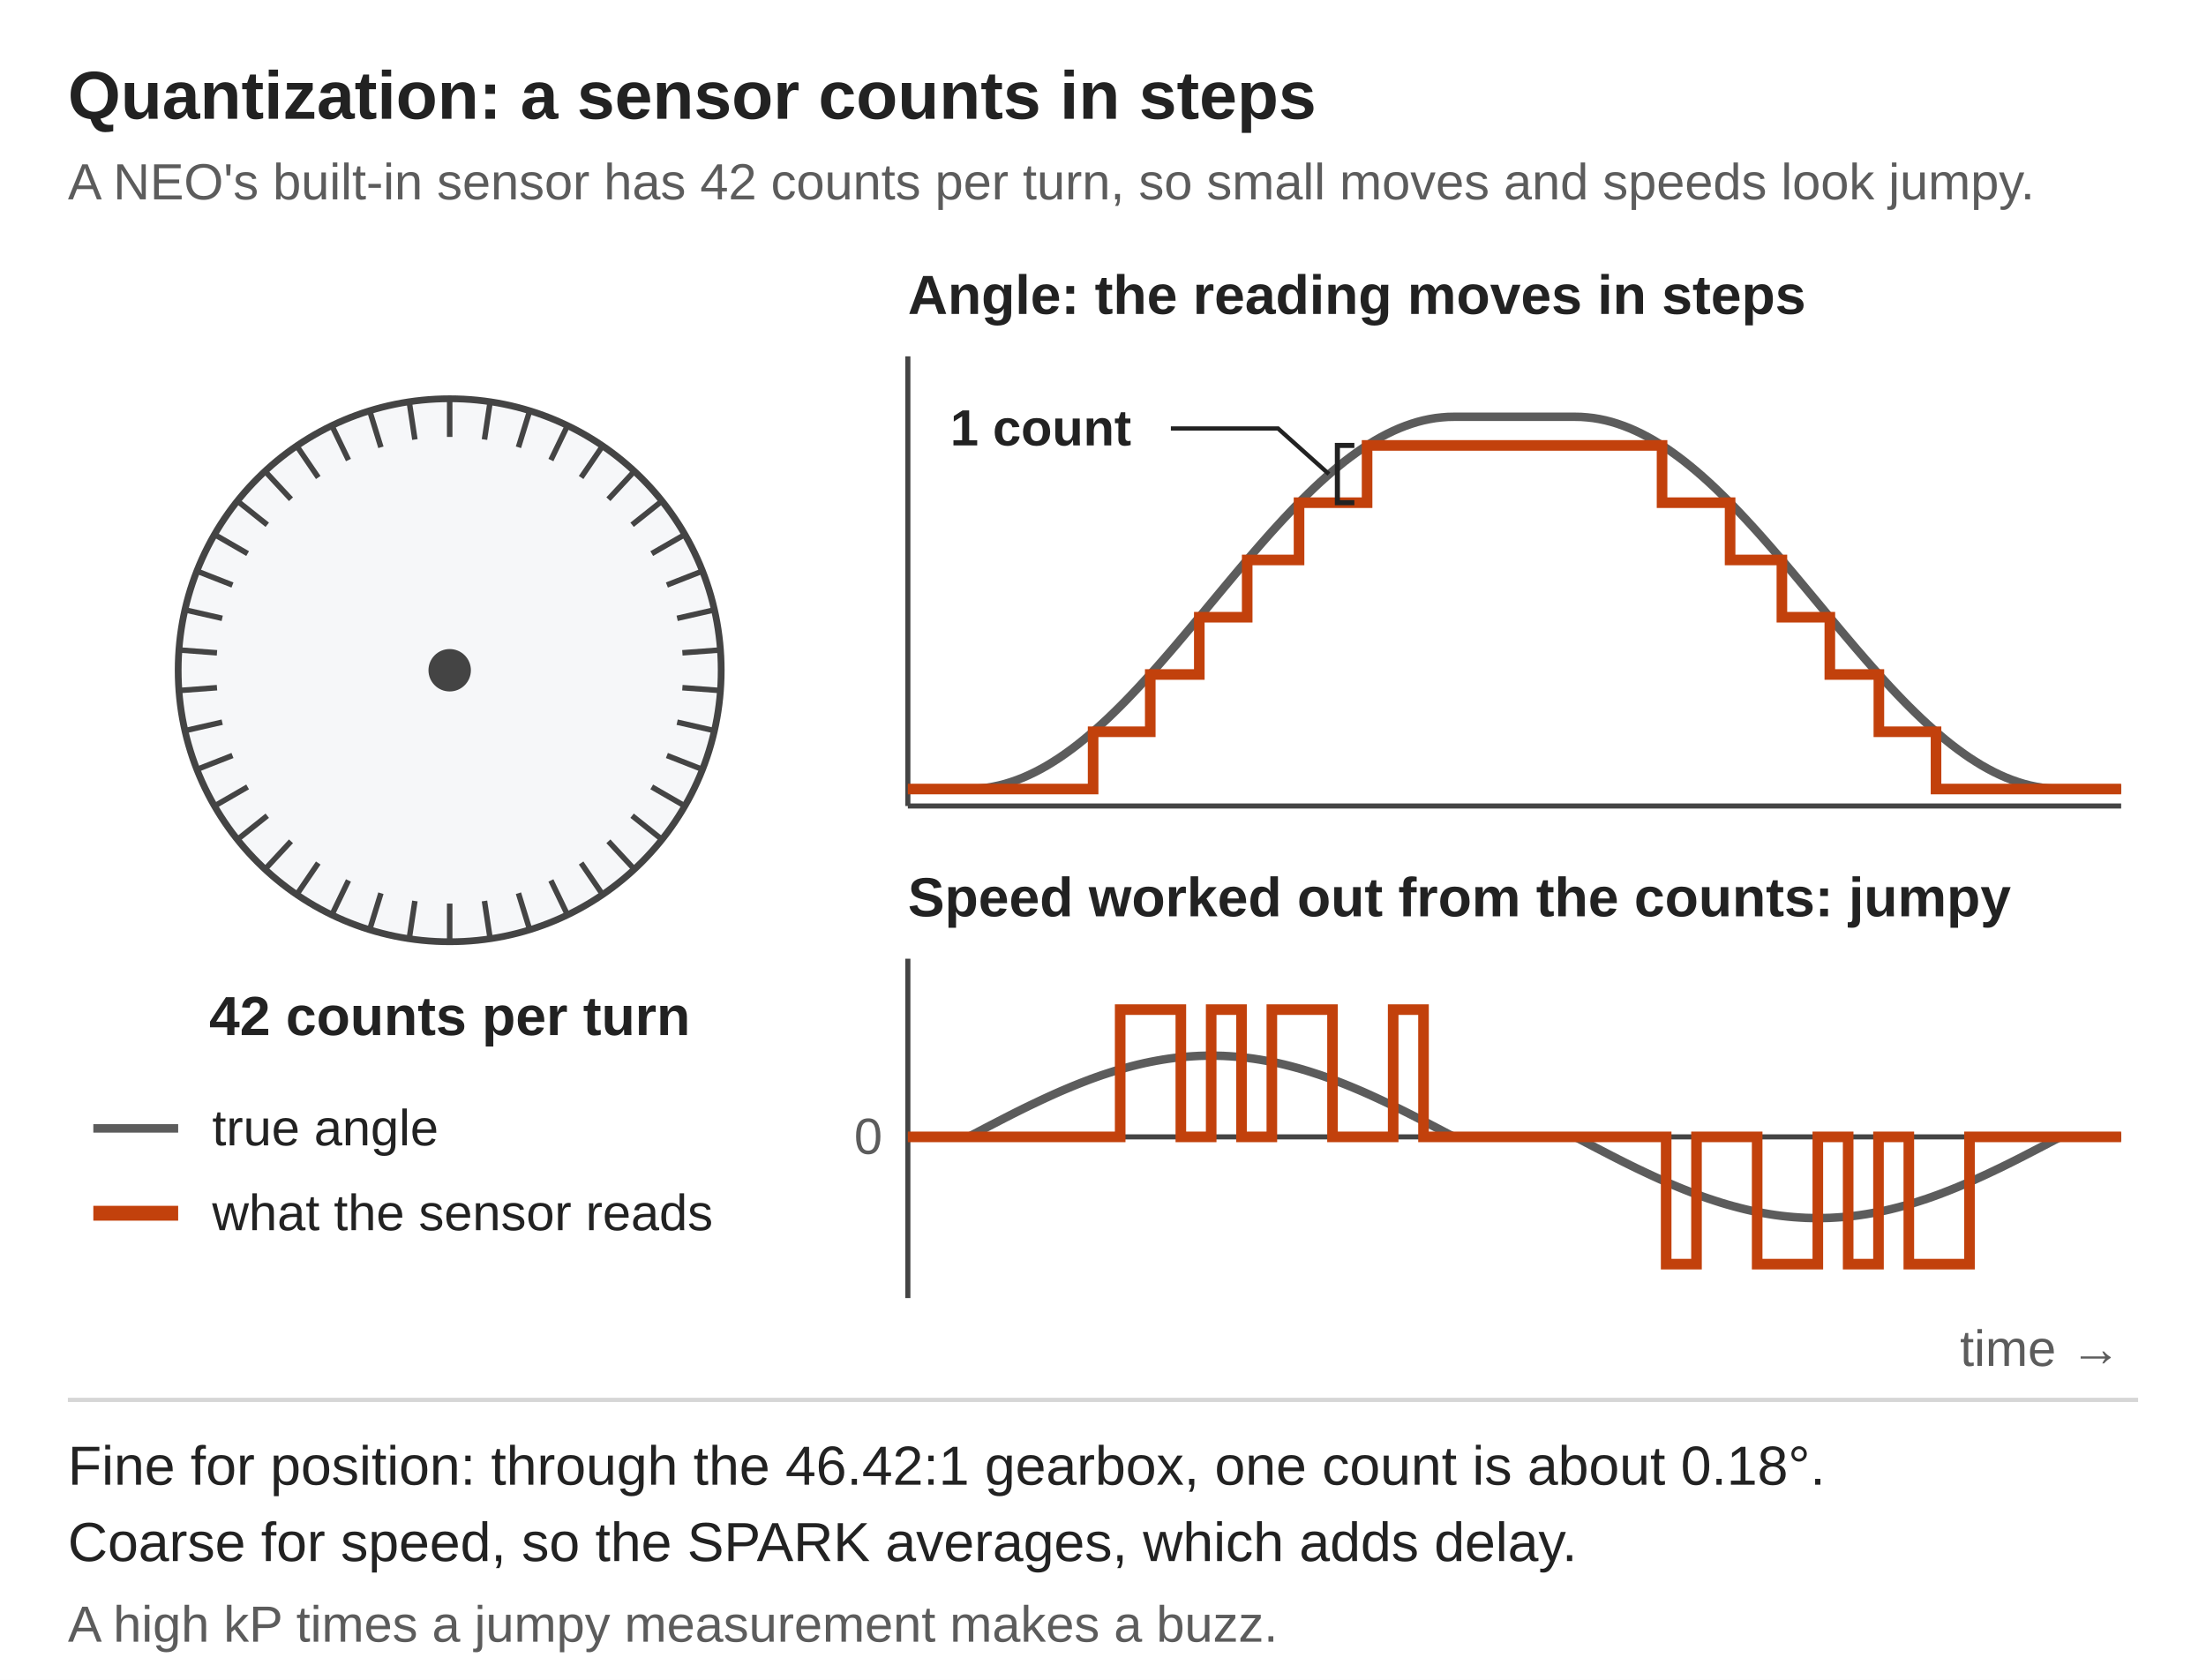
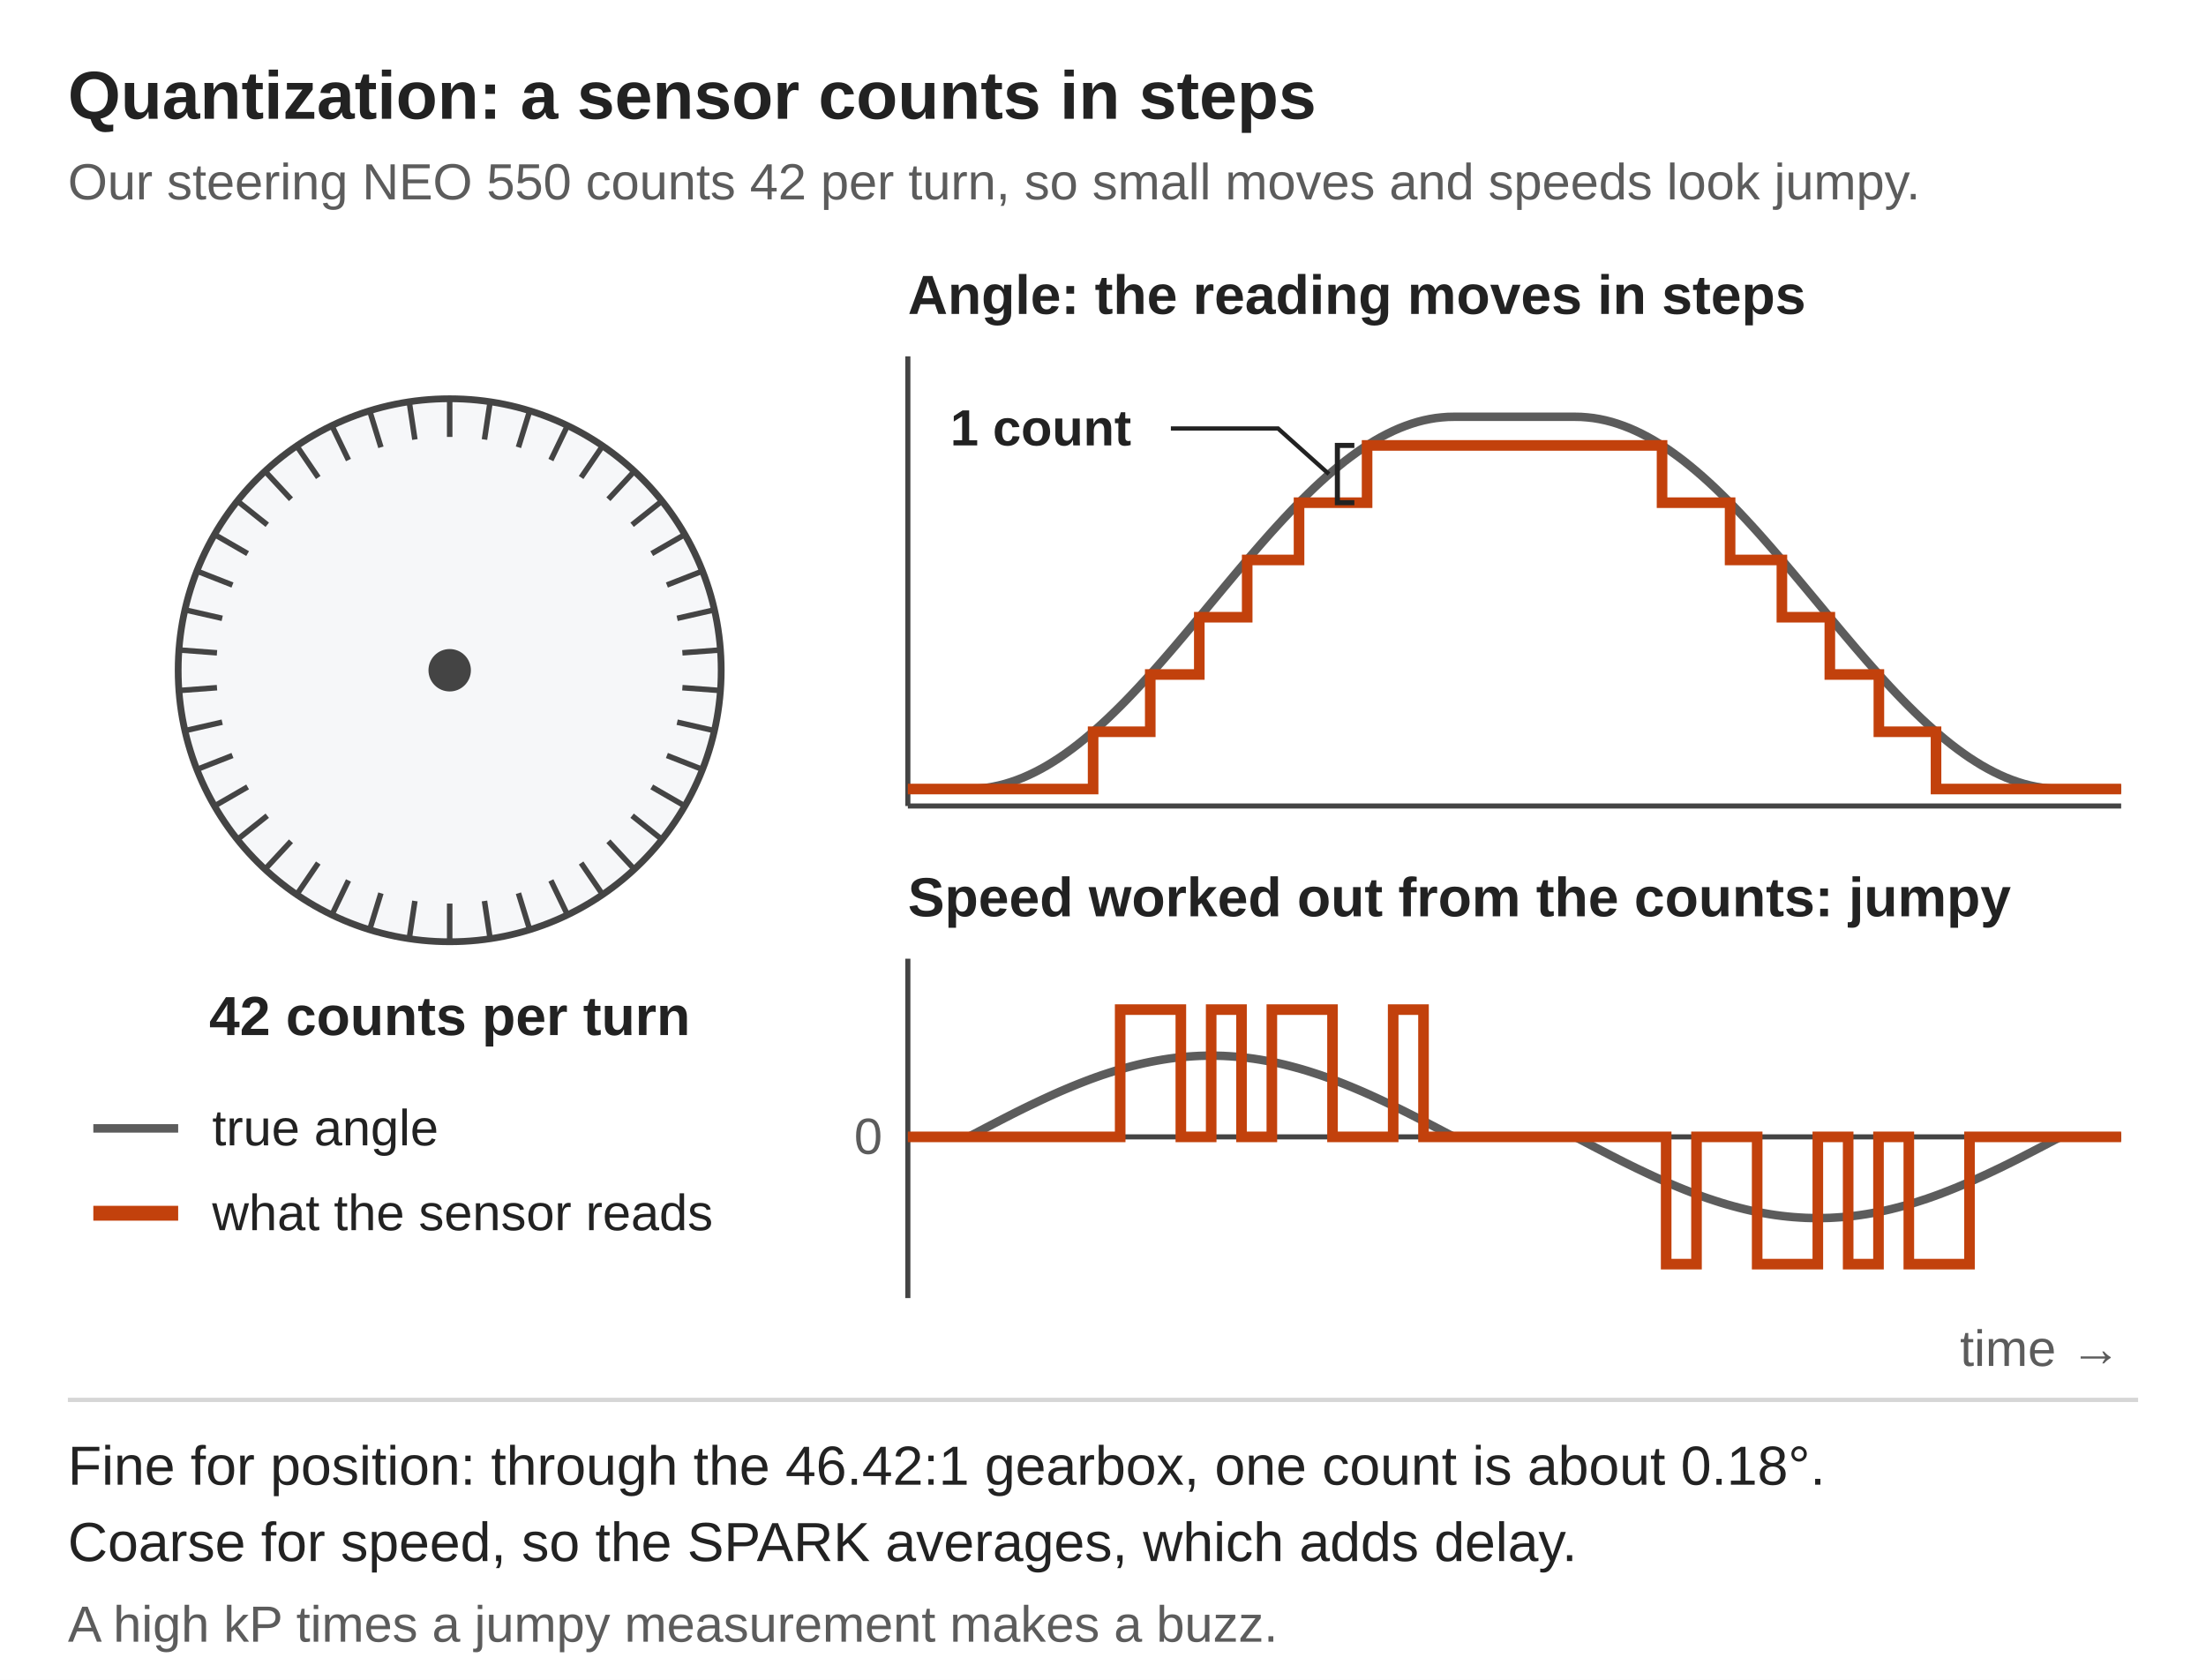
<svg xmlns="http://www.w3.org/2000/svg" viewBox="0 0 520 396" width="520" height="396" font-family="Segoe UI, Arial, sans-serif" role="img" aria-labelledby="quantization-title quantization-desc">
  <rect width="100%" height="100%" fill="#ffffff" />
  <style>
.qz-true { transform-box: view-box; transform-origin: 106px 158px; transform: rotate(55.71deg); animation: qz-true 8s linear infinite; }
@keyframes qz-true {
  0% { transform: rotate(0deg); }
  0.5% { transform: rotate(0deg); }
  1% { transform: rotate(0deg); }
  1.5% { transform: rotate(0deg); }
  2% { transform: rotate(0deg); }
  2.5% { transform: rotate(0deg); }
  3% { transform: rotate(0deg); }
  3.5% { transform: rotate(0deg); }
  4% { transform: rotate(0deg); }
  4.5% { transform: rotate(0deg); }
  5% { transform: rotate(0deg); }
  5.5% { transform: rotate(0.02deg); }
  6% { transform: rotate(0.09deg); }
  6.5% { transform: rotate(0.19deg); }
  7% { transform: rotate(0.34deg); }
  7.5% { transform: rotate(0.54deg); }
  8% { transform: rotate(0.77deg); }
  8.5% { transform: rotate(1.05deg); }
  9% { transform: rotate(1.36deg); }
  9.5% { transform: rotate(1.72deg); }
  10% { transform: rotate(2.12deg); }
  10.5% { transform: rotate(2.56deg); }
  11% { transform: rotate(3.04deg); }
  11.5% { transform: rotate(3.55deg); }
  12% { transform: rotate(4.11deg); }
  12.5% { transform: rotate(4.69deg); }
  13% { transform: rotate(5.32deg); }
  13.5% { transform: rotate(5.98deg); }
  14% { transform: rotate(6.67deg); }
  14.5% { transform: rotate(7.4deg); }
  15% { transform: rotate(8.16deg); }
  15.5% { transform: rotate(8.95deg); }
  16% { transform: rotate(9.77deg); }
  16.5% { transform: rotate(10.61deg); }
  17% { transform: rotate(11.48deg); }
  17.5% { transform: rotate(12.38deg); }
  18% { transform: rotate(13.3deg); }
  18.5% { transform: rotate(14.25deg); }
  19% { transform: rotate(15.21deg); }
  19.5% { transform: rotate(16.19deg); }
  20% { transform: rotate(17.2deg); }
  20.5% { transform: rotate(18.22deg); }
  21% { transform: rotate(19.25deg); }
  21.5% { transform: rotate(20.3deg); }
  22% { transform: rotate(21.35deg); }
  22.5% { transform: rotate(22.42deg); }
  23% { transform: rotate(23.5deg); }
  23.5% { transform: rotate(24.58deg); }
  24% { transform: rotate(25.67deg); }
  24.5% { transform: rotate(26.76deg); }
  25% { transform: rotate(27.86deg); }
  25.5% { transform: rotate(28.95deg); }
  26% { transform: rotate(30.04deg); }
  26.5% { transform: rotate(31.13deg); }
  27% { transform: rotate(32.21deg); }
  27.5% { transform: rotate(33.29deg); }
  28% { transform: rotate(34.36deg); }
  28.5% { transform: rotate(35.42deg); }
  29% { transform: rotate(36.47deg); }
  29.5% { transform: rotate(37.5deg); }
  30% { transform: rotate(38.52deg); }
  30.5% { transform: rotate(39.52deg); }
  31% { transform: rotate(40.5deg); }
  31.5% { transform: rotate(41.47deg); }
  32% { transform: rotate(42.41deg); }
  32.5% { transform: rotate(43.33deg); }
  33% { transform: rotate(44.23deg); }
  33.5% { transform: rotate(45.1deg); }
  34% { transform: rotate(45.95deg); }
  34.5% { transform: rotate(46.77deg); }
  35% { transform: rotate(47.56deg); }
  35.5% { transform: rotate(48.31deg); }
  36% { transform: rotate(49.04deg); }
  36.5% { transform: rotate(49.73deg); }
  37% { transform: rotate(50.39deg); }
  37.5% { transform: rotate(51.02deg); }
  38% { transform: rotate(51.61deg); }
  38.5% { transform: rotate(52.16deg); }
  39% { transform: rotate(52.68deg); }
  39.5% { transform: rotate(53.16deg); }
  40% { transform: rotate(53.59deg); }
  40.5% { transform: rotate(53.99deg); }
  41% { transform: rotate(54.35deg); }
  41.5% { transform: rotate(54.67deg); }
  42% { transform: rotate(54.94deg); }
  42.5% { transform: rotate(55.18deg); }
  43% { transform: rotate(55.37deg); }
  43.5% { transform: rotate(55.52deg); }
  44% { transform: rotate(55.63deg); }
  44.5% { transform: rotate(55.69deg); }
  45% { transform: rotate(55.71deg); }
  45.5% { transform: rotate(55.71deg); }
  46% { transform: rotate(55.71deg); }
  46.5% { transform: rotate(55.71deg); }
  47% { transform: rotate(55.71deg); }
  47.5% { transform: rotate(55.71deg); }
  48% { transform: rotate(55.71deg); }
  48.5% { transform: rotate(55.71deg); }
  49% { transform: rotate(55.71deg); }
  49.5% { transform: rotate(55.71deg); }
  50% { transform: rotate(55.71deg); }
  50.5% { transform: rotate(55.71deg); }
  51% { transform: rotate(55.71deg); }
  51.5% { transform: rotate(55.71deg); }
  52% { transform: rotate(55.71deg); }
  52.5% { transform: rotate(55.71deg); }
  53% { transform: rotate(55.71deg); }
  53.5% { transform: rotate(55.71deg); }
  54% { transform: rotate(55.71deg); }
  54.5% { transform: rotate(55.71deg); }
  55% { transform: rotate(55.71deg); }
  55.5% { transform: rotate(55.69deg); }
  56% { transform: rotate(55.63deg); }
  56.5% { transform: rotate(55.52deg); }
  57% { transform: rotate(55.37deg); }
  57.5% { transform: rotate(55.18deg); }
  58% { transform: rotate(54.94deg); }
  58.5% { transform: rotate(54.67deg); }
  59% { transform: rotate(54.35deg); }
  59.5% { transform: rotate(53.99deg); }
  60% { transform: rotate(53.59deg); }
  60.5% { transform: rotate(53.16deg); }
  61% { transform: rotate(52.68deg); }
  61.5% { transform: rotate(52.16deg); }
  62% { transform: rotate(51.61deg); }
  62.5% { transform: rotate(51.02deg); }
  63% { transform: rotate(50.39deg); }
  63.5% { transform: rotate(49.73deg); }
  64% { transform: rotate(49.04deg); }
  64.5% { transform: rotate(48.31deg); }
  65% { transform: rotate(47.56deg); }
  65.5% { transform: rotate(46.77deg); }
  66% { transform: rotate(45.95deg); }
  66.5% { transform: rotate(45.1deg); }
  67% { transform: rotate(44.23deg); }
  67.5% { transform: rotate(43.33deg); }
  68% { transform: rotate(42.41deg); }
  68.5% { transform: rotate(41.47deg); }
  69% { transform: rotate(40.5deg); }
  69.5% { transform: rotate(39.52deg); }
  70% { transform: rotate(38.52deg); }
  70.5% { transform: rotate(37.5deg); }
  71% { transform: rotate(36.47deg); }
  71.5% { transform: rotate(35.42deg); }
  72% { transform: rotate(34.36deg); }
  72.5% { transform: rotate(33.29deg); }
  73% { transform: rotate(32.21deg); }
  73.5% { transform: rotate(31.13deg); }
  74% { transform: rotate(30.04deg); }
  74.5% { transform: rotate(28.95deg); }
  75% { transform: rotate(27.86deg); }
  75.5% { transform: rotate(26.76deg); }
  76% { transform: rotate(25.67deg); }
  76.5% { transform: rotate(24.58deg); }
  77% { transform: rotate(23.5deg); }
  77.5% { transform: rotate(22.42deg); }
  78% { transform: rotate(21.35deg); }
  78.5% { transform: rotate(20.3deg); }
  79% { transform: rotate(19.25deg); }
  79.5% { transform: rotate(18.22deg); }
  80% { transform: rotate(17.2deg); }
  80.5% { transform: rotate(16.19deg); }
  81% { transform: rotate(15.21deg); }
  81.5% { transform: rotate(14.25deg); }
  82% { transform: rotate(13.3deg); }
  82.5% { transform: rotate(12.38deg); }
  83% { transform: rotate(11.48deg); }
  83.5% { transform: rotate(10.61deg); }
  84% { transform: rotate(9.77deg); }
  84.5% { transform: rotate(8.95deg); }
  85% { transform: rotate(8.16deg); }
  85.5% { transform: rotate(7.4deg); }
  86% { transform: rotate(6.67deg); }
  86.5% { transform: rotate(5.98deg); }
  87% { transform: rotate(5.32deg); }
  87.5% { transform: rotate(4.69deg); }
  88% { transform: rotate(4.11deg); }
  88.5% { transform: rotate(3.55deg); }
  89% { transform: rotate(3.04deg); }
  89.5% { transform: rotate(2.56deg); }
  90% { transform: rotate(2.12deg); }
  90.5% { transform: rotate(1.72deg); }
  91% { transform: rotate(1.36deg); }
  91.5% { transform: rotate(1.05deg); }
  92% { transform: rotate(0.77deg); }
  92.5% { transform: rotate(0.54deg); }
  93% { transform: rotate(0.34deg); }
  93.5% { transform: rotate(0.19deg); }
  94% { transform: rotate(0.09deg); }
  94.5% { transform: rotate(0.02deg); }
  95% { transform: rotate(0deg); }
  95.5% { transform: rotate(0deg); }
  96% { transform: rotate(0deg); }
  96.5% { transform: rotate(0deg); }
  97% { transform: rotate(0deg); }
  97.5% { transform: rotate(0deg); }
  98% { transform: rotate(0deg); }
  98.5% { transform: rotate(0deg); }
  99% { transform: rotate(0deg); }
  99.5% { transform: rotate(0deg); }
  100% { transform: rotate(0deg); }
}
.qz-read { transform-box: view-box; transform-origin: 106px 158px; transform: rotate(51.43deg); animation: qz-read 8s step-end infinite; }
@keyframes qz-read {
  0% { transform: rotate(0deg); }
  15.27% { transform: rotate(8.57deg); }
  19.98% { transform: rotate(17.14deg); }
  24.02% { transform: rotate(25.71deg); }
  27.97% { transform: rotate(34.29deg); }
  32.24% { transform: rotate(42.86deg); }
  37.85% { transform: rotate(51.43deg); }
  62.16% { transform: rotate(42.86deg); }
  67.77% { transform: rotate(34.29deg); }
  72.04% { transform: rotate(25.71deg); }
  75.99% { transform: rotate(17.14deg); }
  80.03% { transform: rotate(8.57deg); }
  84.74% { transform: rotate(0deg); }
  100% { transform: rotate(0deg); }
}
.qz-pos { stroke-dasharray: 448 458; stroke-dashoffset: 0; animation: qz-pos 8s linear infinite; }
@keyframes qz-pos {
  0% { stroke-dashoffset: 448; }
  15.27% { stroke-dashoffset: 404.33; }
  15.271% { stroke-dashoffset: 390.83; }
  19.98% { stroke-dashoffset: 377.36; }
  19.981% { stroke-dashoffset: 363.86; }
  24.02% { stroke-dashoffset: 352.3; }
  24.021% { stroke-dashoffset: 338.8; }
  27.97% { stroke-dashoffset: 327.51; }
  27.971% { stroke-dashoffset: 314.01; }
  32.24% { stroke-dashoffset: 301.79; }
  32.241% { stroke-dashoffset: 288.29; }
  37.85% { stroke-dashoffset: 272.25; }
  37.851% { stroke-dashoffset: 258.75; }
  62.16% { stroke-dashoffset: 189.22; }
  62.161% { stroke-dashoffset: 175.72; }
  67.77% { stroke-dashoffset: 159.68; }
  67.771% { stroke-dashoffset: 146.18; }
  72.04% { stroke-dashoffset: 133.97; }
  72.041% { stroke-dashoffset: 120.47; }
  75.99% { stroke-dashoffset: 109.17; }
  75.991% { stroke-dashoffset: 95.67; }
  80.03% { stroke-dashoffset: 84.11; }
  80.031% { stroke-dashoffset: 70.61; }
  84.74% { stroke-dashoffset: 57.14; }
  84.741% { stroke-dashoffset: 43.64; }
  100% { stroke-dashoffset: 0; }
}
.qz-spd { stroke-dasharray: 766 776; stroke-dashoffset: 0; animation: qz-spd 8s linear infinite; }
@keyframes qz-spd {
  0% { stroke-dashoffset: 766; }
  17.5% { stroke-dashoffset: 715.95; }
  17.501% { stroke-dashoffset: 685.95; }
  22.5% { stroke-dashoffset: 671.65; }
  22.501% { stroke-dashoffset: 641.65; }
  25% { stroke-dashoffset: 634.5; }
  25.001% { stroke-dashoffset: 604.5; }
  27.5% { stroke-dashoffset: 597.35; }
  27.501% { stroke-dashoffset: 567.35; }
  30% { stroke-dashoffset: 560.2; }
  30.001% { stroke-dashoffset: 530.2; }
  35% { stroke-dashoffset: 515.9; }
  35.001% { stroke-dashoffset: 485.9; }
  40% { stroke-dashoffset: 471.6; }
  40.001% { stroke-dashoffset: 441.6; }
  42.5% { stroke-dashoffset: 434.45; }
  42.501% { stroke-dashoffset: 404.45; }
  62.5% { stroke-dashoffset: 347.25; }
  62.501% { stroke-dashoffset: 317.25; }
  65% { stroke-dashoffset: 310.1; }
  65.001% { stroke-dashoffset: 280.1; }
  70% { stroke-dashoffset: 265.8; }
  70.001% { stroke-dashoffset: 235.8; }
  75% { stroke-dashoffset: 221.5; }
  75.001% { stroke-dashoffset: 191.5; }
  77.5% { stroke-dashoffset: 184.35; }
  77.501% { stroke-dashoffset: 154.35; }
  80% { stroke-dashoffset: 147.2; }
  80.001% { stroke-dashoffset: 117.2; }
  82.5% { stroke-dashoffset: 110.05; }
  82.501% { stroke-dashoffset: 80.05; }
  87.5% { stroke-dashoffset: 65.75; }
  87.501% { stroke-dashoffset: 35.75; }
  100% { stroke-dashoffset: 0; }
}
.qz-cur { opacity: 0; transform: translateX(0px); animation: qz-cur 8s linear infinite; }
@keyframes qz-cur {
  0% { opacity: 1; transform: translateX(0px); }
  100% { opacity: 1; transform: translateX(286px); }
}
@media (prefers-reduced-motion: reduce) { * { animation: none !important; } }
</style>
  <text x="16" y="28" font-size="16" font-weight="700" fill="#222222">Quantization: a sensor counts in steps</text>
-   <text x="16" y="47" font-size="12" fill="#5c5c5c">A NEO's built-in sensor has 42 counts per turn, so small moves and speeds look jumpy.</text>
+   <text x="16" y="47" font-size="12" fill="#5c5c5c">Our steering NEO 550 counts 42 per turn, so small moves and speeds look jumpy.</text>
  <circle cx="106" cy="158" r="64" fill="#f6f7f9" stroke="#444444" stroke-width="1.6" />
  <line x1="106" y1="103" x2="106" y2="94" stroke="#444444" stroke-width="1.3" />
  <line x1="114.2" y1="103.61" x2="115.54" y2="94.71" stroke="#444444" stroke-width="1.3" />
  <line x1="122.21" y1="105.44" x2="124.86" y2="96.84" stroke="#444444" stroke-width="1.3" />
  <line x1="129.86" y1="108.45" x2="133.77" y2="100.34" stroke="#444444" stroke-width="1.3" />
  <line x1="136.98" y1="112.56" x2="142.05" y2="105.12" stroke="#444444" stroke-width="1.3" />
  <line x1="143.41" y1="117.68" x2="149.53" y2="111.08" stroke="#444444" stroke-width="1.3" />
  <line x1="149" y1="123.71" x2="156.04" y2="118.1" stroke="#444444" stroke-width="1.3" />
  <line x1="153.63" y1="130.5" x2="161.43" y2="126" stroke="#444444" stroke-width="1.3" />
  <line x1="157.2" y1="137.91" x2="165.58" y2="134.62" stroke="#444444" stroke-width="1.3" />
  <line x1="159.62" y1="145.76" x2="168.4" y2="143.76" stroke="#444444" stroke-width="1.3" />
  <line x1="160.85" y1="153.89" x2="169.82" y2="153.22" stroke="#444444" stroke-width="1.3" />
  <line x1="160.85" y1="162.11" x2="169.82" y2="162.78" stroke="#444444" stroke-width="1.3" />
  <line x1="159.62" y1="170.24" x2="168.4" y2="172.24" stroke="#444444" stroke-width="1.3" />
  <line x1="157.2" y1="178.09" x2="165.58" y2="181.38" stroke="#444444" stroke-width="1.3" />
  <line x1="153.63" y1="185.5" x2="161.43" y2="190" stroke="#444444" stroke-width="1.3" />
  <line x1="149" y1="192.29" x2="156.04" y2="197.9" stroke="#444444" stroke-width="1.3" />
  <line x1="143.41" y1="198.32" x2="149.53" y2="204.92" stroke="#444444" stroke-width="1.3" />
  <line x1="136.98" y1="203.44" x2="142.05" y2="210.88" stroke="#444444" stroke-width="1.3" />
  <line x1="129.86" y1="207.55" x2="133.77" y2="215.66" stroke="#444444" stroke-width="1.3" />
  <line x1="122.21" y1="210.56" x2="124.86" y2="219.16" stroke="#444444" stroke-width="1.3" />
  <line x1="114.2" y1="212.39" x2="115.54" y2="221.29" stroke="#444444" stroke-width="1.3" />
  <line x1="106" y1="213" x2="106" y2="222" stroke="#444444" stroke-width="1.3" />
  <line x1="97.8" y1="212.39" x2="96.46" y2="221.29" stroke="#444444" stroke-width="1.3" />
  <line x1="89.79" y1="210.56" x2="87.14" y2="219.16" stroke="#444444" stroke-width="1.3" />
  <line x1="82.14" y1="207.55" x2="78.23" y2="215.66" stroke="#444444" stroke-width="1.3" />
  <line x1="75.02" y1="203.44" x2="69.95" y2="210.88" stroke="#444444" stroke-width="1.3" />
  <line x1="68.59" y1="198.32" x2="62.47" y2="204.92" stroke="#444444" stroke-width="1.3" />
  <line x1="63" y1="192.29" x2="55.96" y2="197.9" stroke="#444444" stroke-width="1.3" />
  <line x1="58.37" y1="185.5" x2="50.57" y2="190" stroke="#444444" stroke-width="1.3" />
  <line x1="54.8" y1="178.09" x2="46.42" y2="181.38" stroke="#444444" stroke-width="1.3" />
  <line x1="52.38" y1="170.24" x2="43.6" y2="172.24" stroke="#444444" stroke-width="1.3" />
  <line x1="51.15" y1="162.11" x2="42.18" y2="162.78" stroke="#444444" stroke-width="1.3" />
  <line x1="51.15" y1="153.89" x2="42.18" y2="153.22" stroke="#444444" stroke-width="1.3" />
  <line x1="52.38" y1="145.76" x2="43.6" y2="143.76" stroke="#444444" stroke-width="1.3" />
  <line x1="54.8" y1="137.91" x2="46.42" y2="134.62" stroke="#444444" stroke-width="1.3" />
  <line x1="58.37" y1="130.5" x2="50.57" y2="126" stroke="#444444" stroke-width="1.3" />
  <line x1="63" y1="123.71" x2="55.96" y2="118.1" stroke="#444444" stroke-width="1.3" />
  <line x1="68.59" y1="117.68" x2="62.47" y2="111.08" stroke="#444444" stroke-width="1.3" />
  <line x1="75.02" y1="112.56" x2="69.95" y2="105.12" stroke="#444444" stroke-width="1.3" />
  <line x1="82.14" y1="108.45" x2="78.23" y2="100.34" stroke="#444444" stroke-width="1.3" />
  <line x1="89.79" y1="105.44" x2="87.14" y2="96.84" stroke="#444444" stroke-width="1.3" />
  <line x1="97.8" y1="103.61" x2="96.46" y2="94.71" stroke="#444444" stroke-width="1.3" />
  <g class="qz-true">
    <line x1="106" y1="158" x2="106" y2="96" stroke="#5c5c5c" stroke-width="2" stroke-linecap="round" />
  </g>
  <g class="qz-read">
    <line x1="106" y1="158" x2="106" y2="106" stroke="#c2410c" stroke-width="4.5" stroke-linecap="round" />
  </g>
  <circle cx="106" cy="158" r="5" fill="#444444" />
  <text x="106" y="244" font-size="13" font-weight="700" fill="#222222" text-anchor="middle">42 counts per turn</text>
  <line x1="22" y1="266" x2="42" y2="266" stroke="#5c5c5c" stroke-width="2" />
  <text x="50" y="270" font-size="12" fill="#222222">true angle</text>
  <line x1="22" y1="286" x2="42" y2="286" stroke="#c2410c" stroke-width="3.5" />
  <text x="50" y="290" font-size="12" fill="#222222">what the sensor reads</text>
  <text x="214" y="74" font-size="13" font-weight="700" fill="#222222">Angle: the reading moves in steps</text>
  <line x1="214" y1="84" x2="214" y2="190" stroke="#444444" stroke-width="1.2" />
  <line x1="214" y1="190" x2="500" y2="190" stroke="#444444" stroke-width="1.2" />
  <path d="M214 186 L215.43 186 L216.86 186 L218.29 186 L219.72 186 L221.15 186 L222.58 186 L224.01 186 L225.44 186 L226.87 186 L228.3 186 L229.73 185.97 L231.16 185.86 L232.59 185.7 L234.02 185.46 L235.45 185.16 L236.88 184.79 L238.31 184.35 L239.74 183.85 L241.17 183.29 L242.6 182.66 L244.03 181.97 L245.46 181.22 L246.89 180.41 L248.32 179.53 L249.75 178.61 L251.18 177.62 L252.61 176.58 L254.04 175.49 L255.47 174.34 L256.9 173.15 L258.33 171.91 L259.76 170.62 L261.19 169.29 L262.62 167.91 L264.05 166.5 L265.48 165.05 L266.91 163.56 L268.34 162.04 L269.77 160.49 L271.2 158.92 L272.63 157.31 L274.06 155.68 L275.49 154.03 L276.92 152.37 L278.35 150.68 L279.78 148.99 L281.21 147.28 L282.64 145.57 L284.07 143.85 L285.5 142.12 L286.93 140.4 L288.36 138.68 L289.79 136.97 L291.22 135.26 L292.65 133.57 L294.08 131.88 L295.51 130.22 L296.94 128.57 L298.37 126.94 L299.8 125.33 L301.23 123.76 L302.66 122.21 L304.09 120.69 L305.52 119.2 L306.95 117.75 L308.38 116.34 L309.81 114.96 L311.24 113.63 L312.67 112.34 L314.1 111.1 L315.53 109.91 L316.96 108.76 L318.39 107.67 L319.82 106.63 L321.25 105.64 L322.68 104.72 L324.11 103.84 L325.54 103.03 L326.97 102.28 L328.4 101.59 L329.83 100.96 L331.26 100.4 L332.69 99.9 L334.12 99.46 L335.55 99.09 L336.98 98.79 L338.41 98.55 L339.84 98.39 L341.27 98.28 L342.7 98.25 L344.13 98.25 L345.56 98.25 L346.99 98.25 L348.42 98.25 L349.85 98.25 L351.28 98.25 L352.71 98.25 L354.14 98.25 L355.57 98.25 L357 98.25 L358.43 98.25 L359.86 98.25 L361.29 98.25 L362.72 98.25 L364.15 98.25 L365.58 98.25 L367.01 98.25 L368.44 98.25 L369.87 98.25 L371.3 98.25 L372.73 98.28 L374.16 98.39 L375.59 98.55 L377.02 98.79 L378.45 99.09 L379.88 99.46 L381.31 99.9 L382.74 100.4 L384.17 100.96 L385.6 101.59 L387.03 102.28 L388.46 103.03 L389.89 103.84 L391.32 104.72 L392.75 105.64 L394.18 106.63 L395.61 107.67 L397.04 108.76 L398.47 109.91 L399.9 111.1 L401.33 112.34 L402.76 113.63 L404.19 114.96 L405.62 116.34 L407.05 117.75 L408.48 119.2 L409.91 120.69 L411.34 122.21 L412.77 123.76 L414.2 125.33 L415.63 126.94 L417.06 128.57 L418.49 130.22 L419.92 131.88 L421.35 133.57 L422.78 135.26 L424.21 136.97 L425.64 138.68 L427.07 140.4 L428.5 142.12 L429.93 143.85 L431.36 145.57 L432.79 147.28 L434.22 148.99 L435.65 150.68 L437.08 152.37 L438.51 154.03 L439.94 155.68 L441.37 157.31 L442.8 158.92 L444.23 160.49 L445.66 162.04 L447.09 163.56 L448.52 165.05 L449.95 166.5 L451.38 167.91 L452.81 169.29 L454.24 170.62 L455.67 171.91 L457.1 173.15 L458.53 174.34 L459.96 175.49 L461.39 176.58 L462.82 177.62 L464.25 178.61 L465.68 179.53 L467.11 180.41 L468.54 181.22 L469.97 181.97 L471.4 182.66 L472.83 183.29 L474.26 183.85 L475.69 184.35 L477.12 184.79 L478.55 185.16 L479.98 185.46 L481.41 185.7 L482.84 185.86 L484.27 185.97 L485.7 186 L487.13 186 L488.56 186 L489.99 186 L491.42 186 L492.85 186 L494.28 186 L495.71 186 L497.14 186 L498.57 186 L500 186" fill="none" stroke="#5c5c5c" stroke-width="2" />
  <path class="qz-pos" d="M214 186 L257.67 186 L257.67 172.5 L271.14 172.5 L271.14 159 L282.7 159 L282.7 145.5 L293.99 145.5 L293.99 132 L306.21 132 L306.21 118.5 L322.25 118.5 L322.25 105 L391.78 105 L391.78 118.5 L407.82 118.5 L407.82 132 L420.03 132 L420.03 145.5 L431.33 145.5 L431.33 159 L442.89 159 L442.89 172.5 L456.36 172.5 L456.36 186 L500 186" fill="none" stroke="#c2410c" stroke-width="2.5" stroke-linejoin="miter" />
  <path d="M319.25 118.5H315.25V105H319.25" fill="none" stroke="#222222" stroke-width="1.2" />
  <path d="M276 101H301.25L313.25 111.75" fill="none" stroke="#222222" stroke-width="1" />
  <text x="224" y="105" font-size="12" font-weight="700" fill="#222222">1 count</text>
  <text x="214" y="216" font-size="13" font-weight="700" fill="#222222">Speed worked out from the counts: jumpy</text>
  <line x1="214" y1="226" x2="214" y2="306" stroke="#444444" stroke-width="1.2" />
  <line x1="214" y1="268" x2="500" y2="268" stroke="#444444" stroke-width="1.2" />
  <path d="M214 268 L215.43 268 L216.86 268 L218.29 268 L219.72 268 L221.15 268 L222.58 268 L224.01 268 L225.44 268 L226.87 268 L228.3 267.98 L229.73 267.25 L231.16 266.5 L232.59 265.75 L234.02 265.01 L235.45 264.27 L236.88 263.53 L238.31 262.8 L239.74 262.08 L241.17 261.37 L242.6 260.67 L244.03 259.99 L245.46 259.31 L246.89 258.65 L248.32 258 L249.75 257.36 L251.18 256.75 L252.61 256.15 L254.04 255.57 L255.47 255.01 L256.9 254.46 L258.33 253.94 L259.76 253.44 L261.19 252.97 L262.62 252.51 L264.05 252.08 L265.48 251.68 L266.91 251.3 L268.34 250.94 L269.77 250.61 L271.2 250.31 L272.63 250.04 L274.06 249.79 L275.49 249.57 L276.92 249.38 L278.35 249.22 L279.78 249.09 L281.21 248.99 L282.64 248.91 L284.07 248.87 L285.5 248.86 L286.93 248.87 L288.36 248.91 L289.79 248.99 L291.22 249.09 L292.65 249.22 L294.08 249.38 L295.51 249.57 L296.94 249.79 L298.37 250.04 L299.8 250.31 L301.23 250.61 L302.66 250.94 L304.09 251.3 L305.52 251.68 L306.95 252.08 L308.38 252.51 L309.81 252.97 L311.24 253.44 L312.67 253.94 L314.1 254.46 L315.53 255.01 L316.96 255.57 L318.39 256.15 L319.82 256.75 L321.25 257.36 L322.68 258 L324.11 258.65 L325.54 259.31 L326.97 259.99 L328.4 260.67 L329.83 261.37 L331.26 262.08 L332.69 262.8 L334.12 263.53 L335.55 264.27 L336.98 265.01 L338.41 265.75 L339.84 266.5 L341.27 267.25 L342.7 267.98 L344.13 268 L345.56 268 L346.99 268 L348.42 268 L349.85 268 L351.28 268 L352.71 268 L354.14 268 L355.57 268 L357 268 L358.43 268 L359.86 268 L361.29 268 L362.72 268 L364.15 268 L365.58 268 L367.01 268 L368.44 268 L369.87 268 L371.3 268.02 L372.73 268.75 L374.16 269.5 L375.59 270.25 L377.02 270.99 L378.45 271.73 L379.88 272.47 L381.31 273.2 L382.74 273.92 L384.17 274.63 L385.6 275.33 L387.03 276.01 L388.46 276.69 L389.89 277.35 L391.32 278 L392.75 278.64 L394.18 279.25 L395.61 279.85 L397.04 280.43 L398.47 280.99 L399.9 281.54 L401.33 282.06 L402.76 282.56 L404.19 283.03 L405.62 283.49 L407.05 283.92 L408.48 284.32 L409.91 284.7 L411.34 285.06 L412.77 285.39 L414.2 285.69 L415.63 285.96 L417.06 286.21 L418.49 286.43 L419.92 286.62 L421.35 286.78 L422.78 286.91 L424.21 287.01 L425.64 287.09 L427.07 287.13 L428.5 287.14 L429.93 287.13 L431.36 287.09 L432.79 287.01 L434.22 286.91 L435.65 286.78 L437.08 286.62 L438.51 286.43 L439.94 286.21 L441.37 285.96 L442.8 285.69 L444.23 285.39 L445.66 285.06 L447.09 284.7 L448.52 284.32 L449.95 283.92 L451.38 283.49 L452.81 283.03 L454.24 282.56 L455.67 282.06 L457.1 281.54 L458.53 280.99 L459.96 280.43 L461.39 279.85 L462.82 279.25 L464.25 278.64 L465.68 278 L467.11 277.35 L468.54 276.69 L469.97 276.01 L471.4 275.33 L472.83 274.63 L474.26 273.92 L475.69 273.2 L477.12 272.47 L478.55 271.73 L479.98 270.99 L481.41 270.25 L482.84 269.5 L484.27 268.75 L485.7 268.02 L487.13 268 L488.56 268 L489.99 268 L491.42 268 L492.85 268 L494.28 268 L495.71 268 L497.14 268 L498.57 268 L500 268" fill="none" stroke="#5c5c5c" stroke-width="2" />
  <path class="qz-spd" d="M214 268 L264.05 268 L264.05 238 L278.35 238 L278.35 268 L285.5 268 L285.5 238 L292.65 238 L292.65 268 L299.8 268 L299.8 238 L314.1 238 L314.1 268 L328.4 268 L328.4 238 L335.55 238 L335.55 268 L392.75 268 L392.75 298 L399.9 298 L399.9 268 L414.2 268 L414.2 298 L428.5 298 L428.5 268 L435.65 268 L435.65 298 L442.8 298 L442.8 268 L449.95 268 L449.95 298 L464.25 298 L464.25 268 L500 268" fill="none" stroke="#c2410c" stroke-width="2.5" stroke-linejoin="miter" />
  <text x="208" y="272" font-size="12" fill="#5c5c5c" text-anchor="end">0</text>
  <g class="qz-cur">
    <line x1="214" y1="82" x2="214" y2="192" stroke="#446ce3" stroke-width="1.5" />
    <line x1="214" y1="224" x2="214" y2="308" stroke="#446ce3" stroke-width="1.5" />
  </g>
  <text x="500" y="322" font-size="12" fill="#5c5c5c" text-anchor="end">time →</text>
  <line x1="16" y1="330" x2="504" y2="330" stroke="#d6d6d6" stroke-width="1" />
  <text x="16" y="350" font-size="13" fill="#222222">Fine for position: through the 46.42:1 gearbox, one count is about 0.18°.</text>
  <text x="16" y="368" font-size="13" fill="#222222">Coarse for speed, so the SPARK averages, which adds delay.</text>
  <text x="16" y="387" font-size="12" fill="#5c5c5c">A high kP times a jumpy measurement makes a buzz.</text>
</svg>
